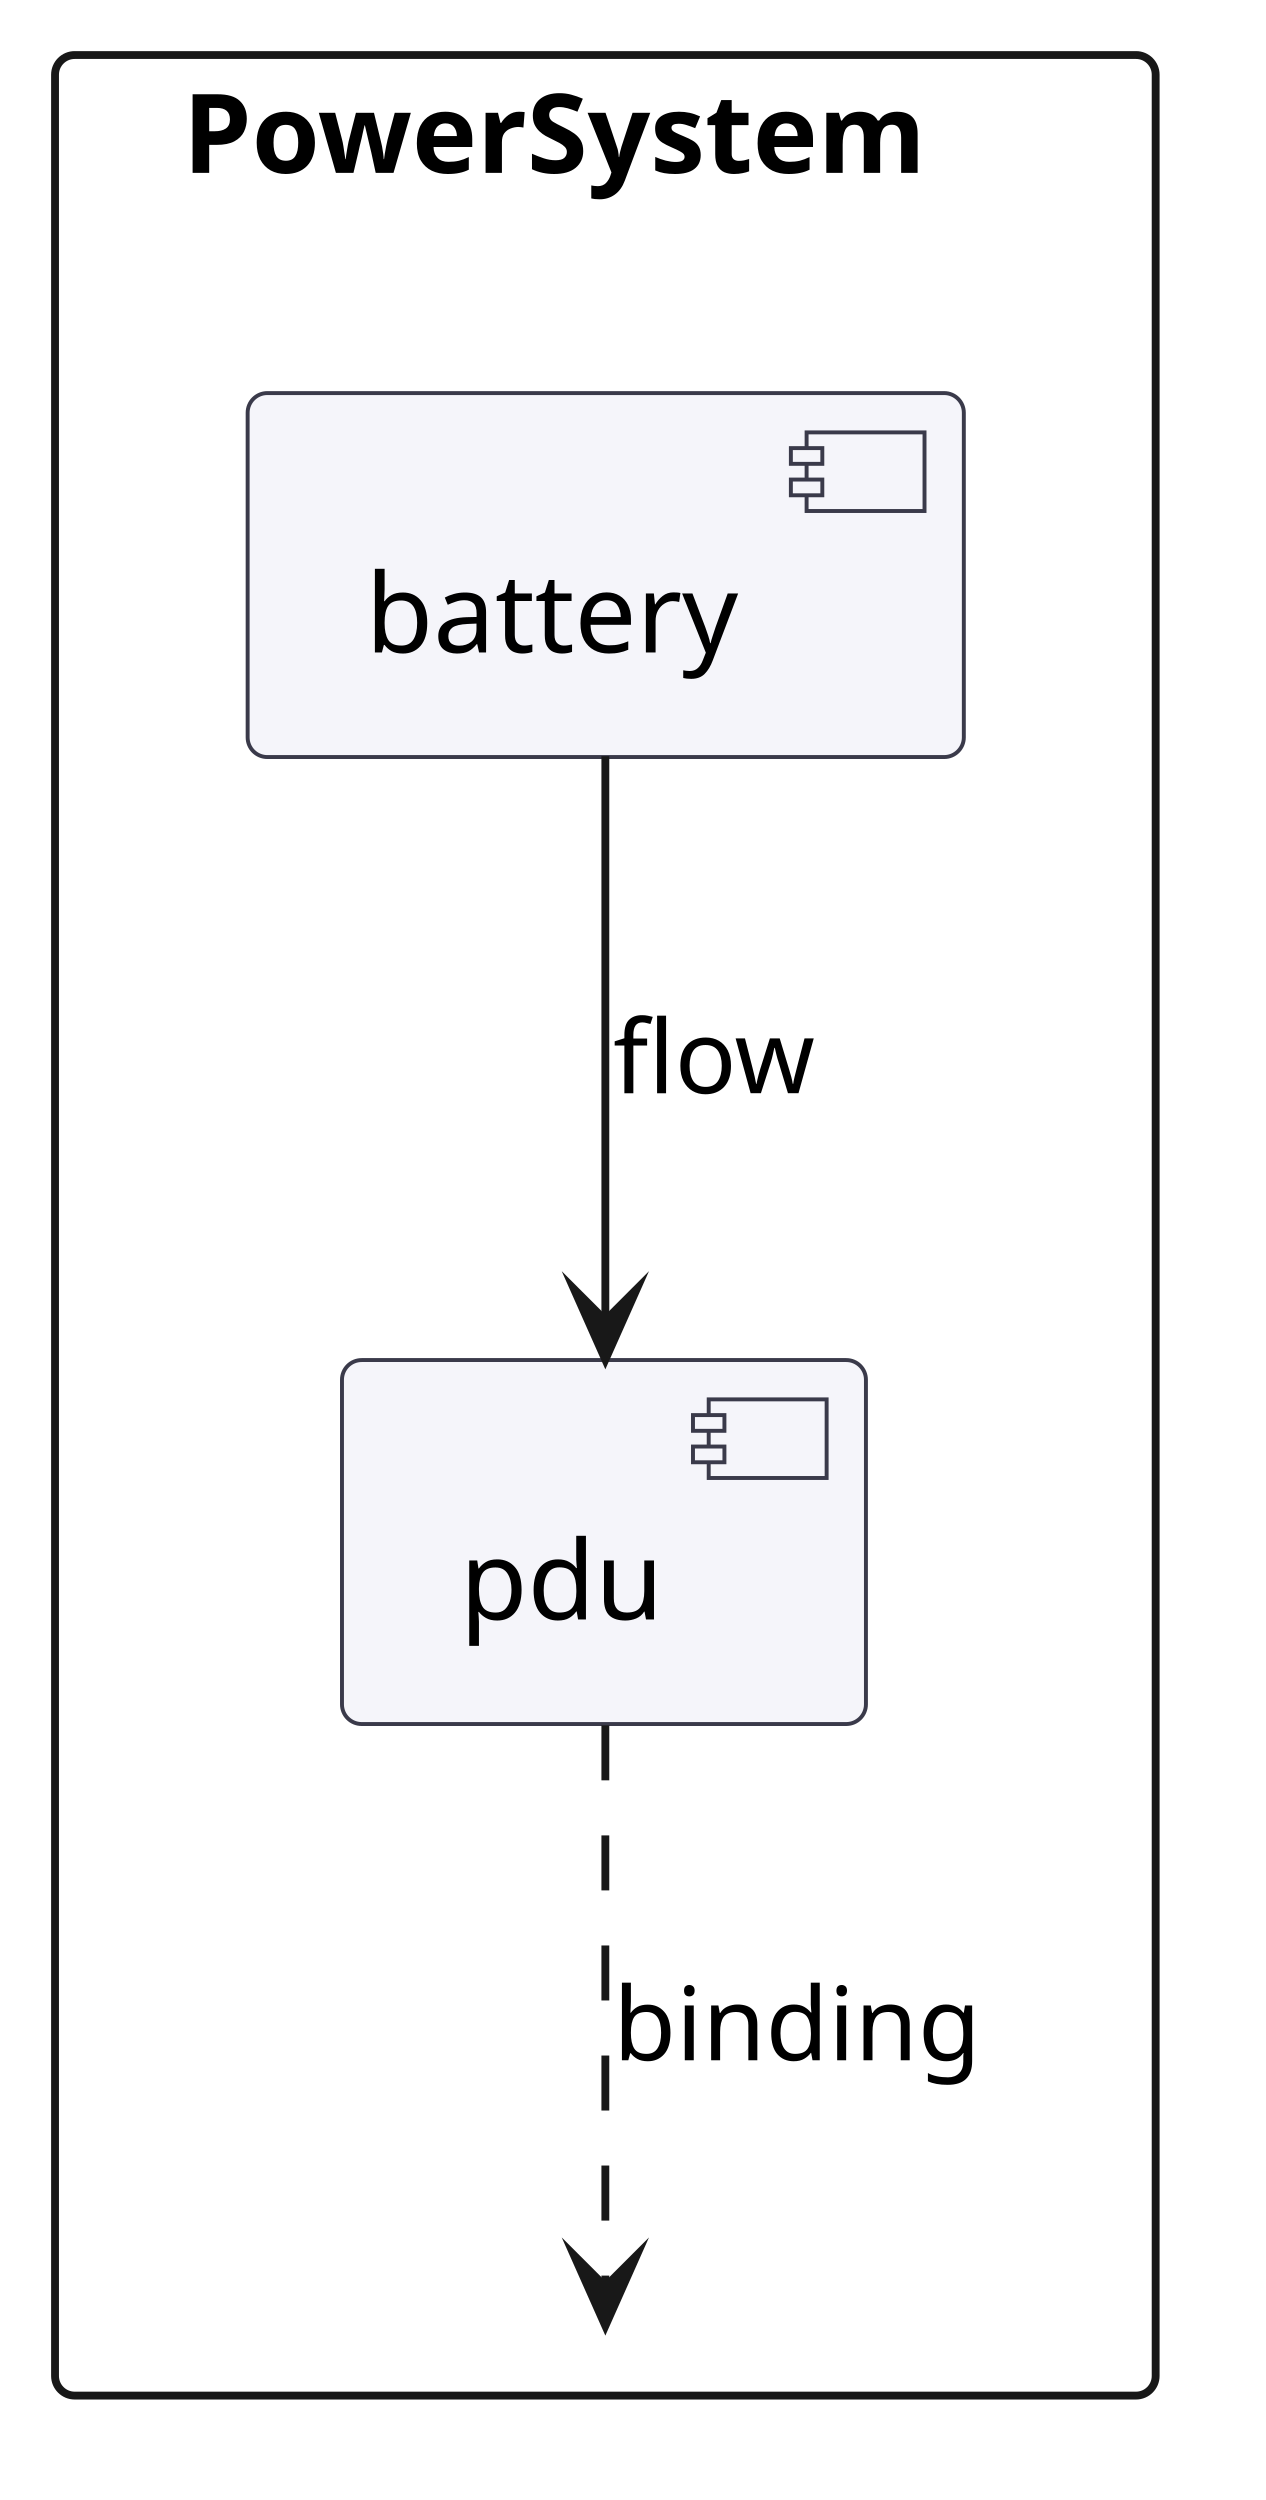
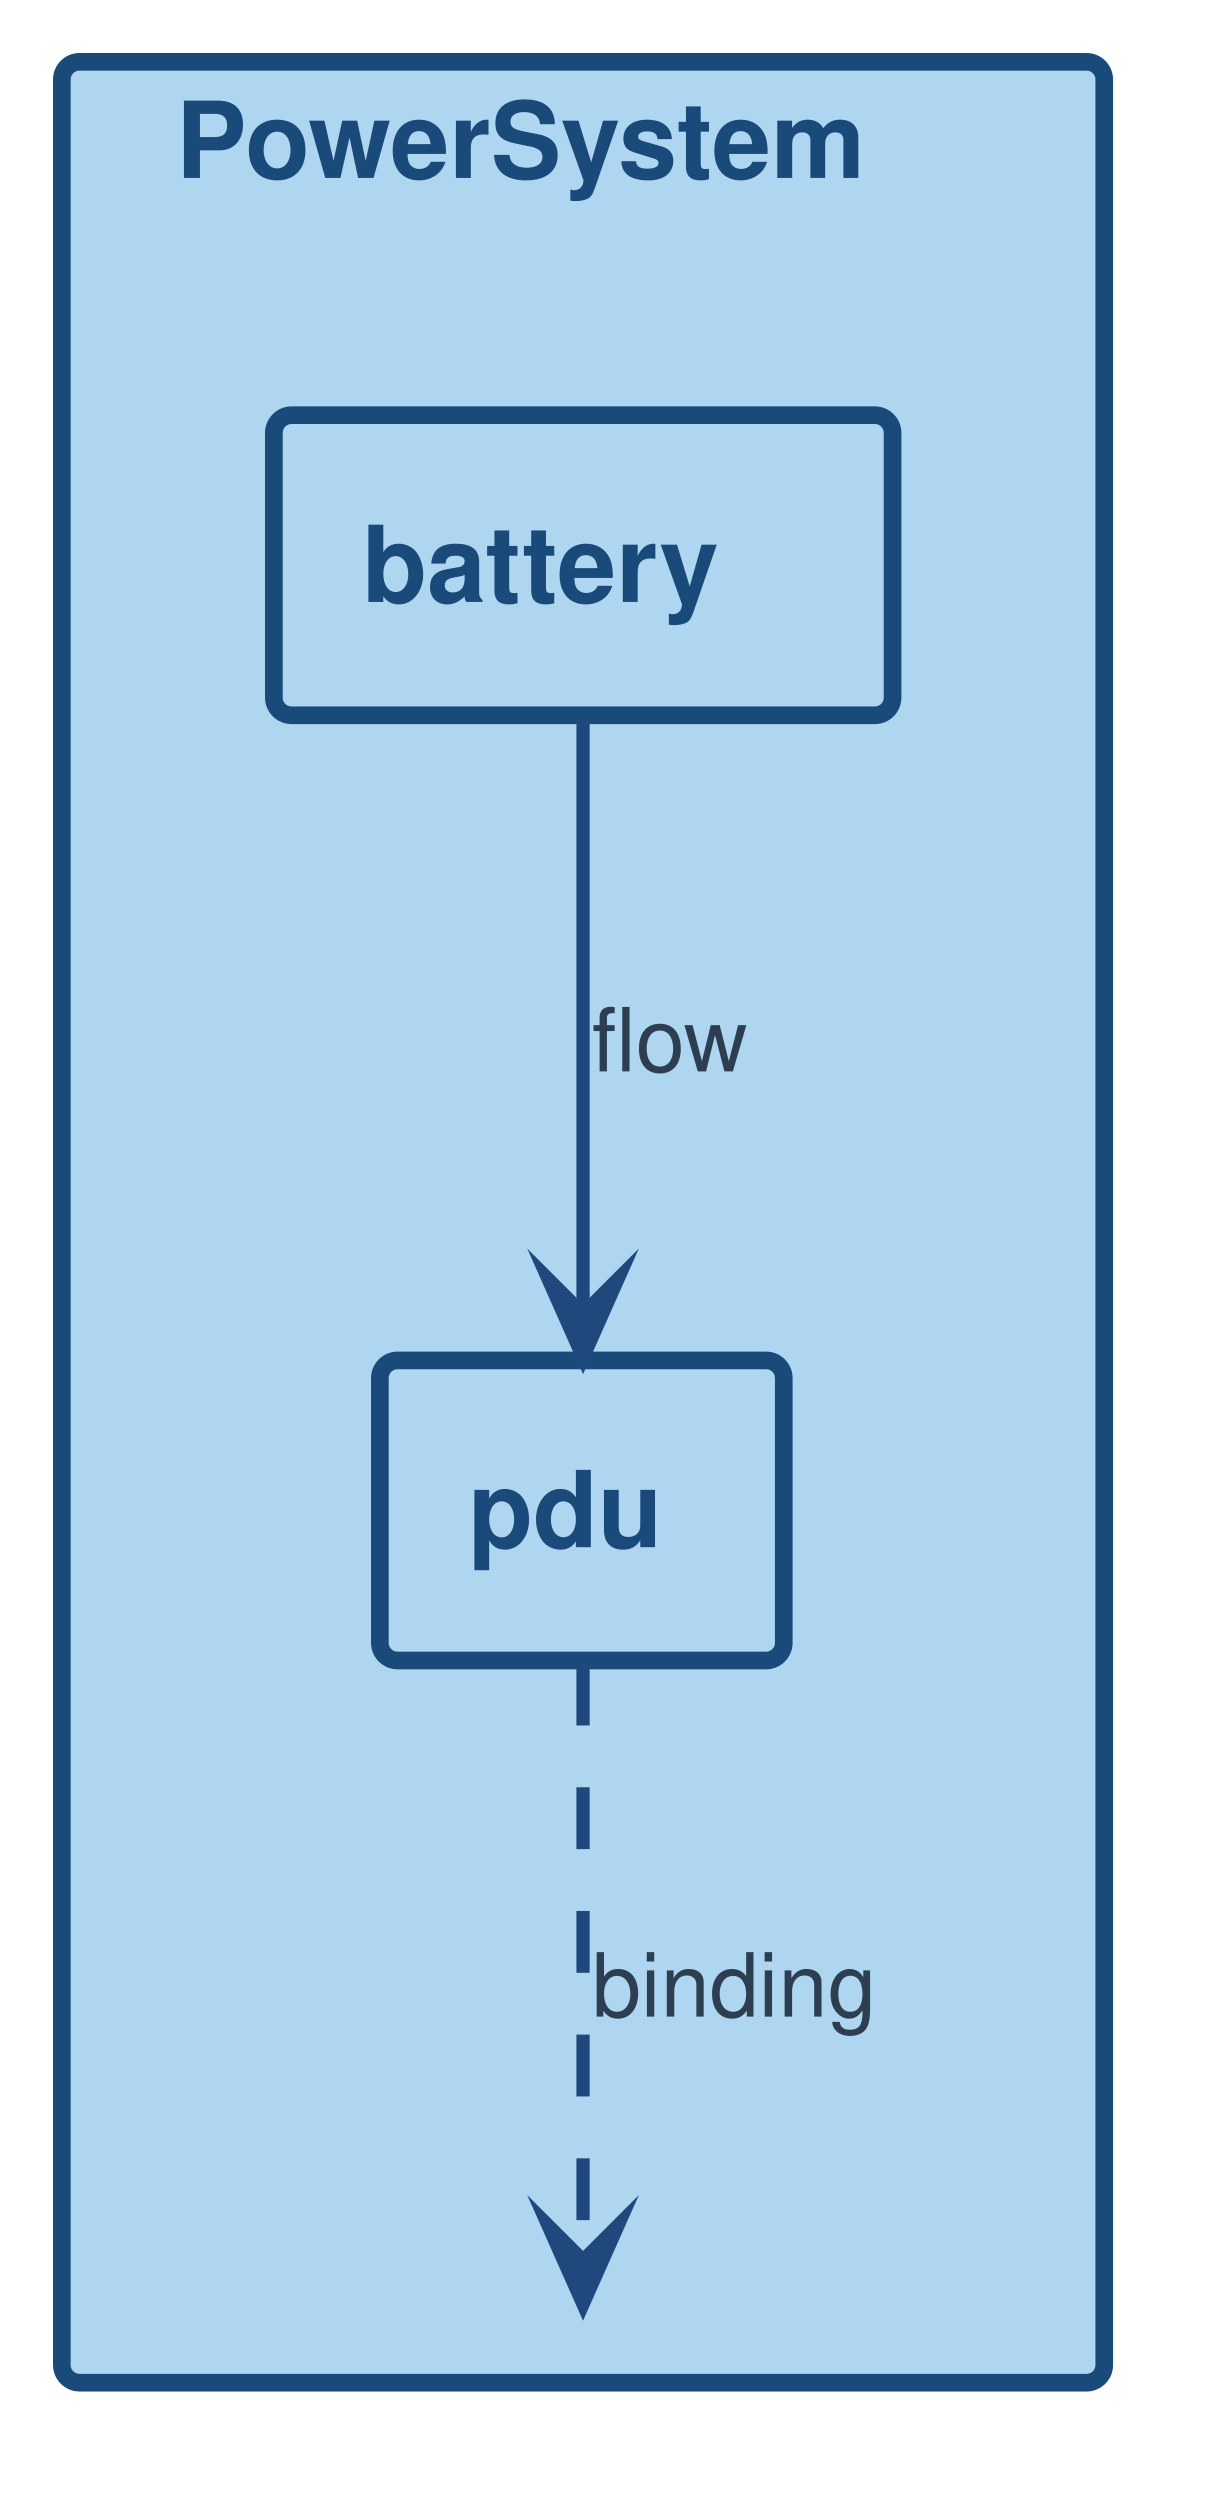
- <svg xmlns="http://www.w3.org/2000/svg" xmlns:xlink="http://www.w3.org/1999/xlink" contentStyleType="text/css" data-diagram-type="DESCRIPTION" height="318px" preserveAspectRatio="none" style="width:161px;height:318px;background:#FFFFFF;" version="1.1" viewBox="0 0 161 318" width="161px" zoomAndPan="magnify">
+ <svg xmlns="http://www.w3.org/2000/svg" xmlns:xlink="http://www.w3.org/1999/xlink" contentStyleType="text/css" data-diagram-type="CLASS" height="283px" preserveAspectRatio="none" style="width:139px;height:283px;background:#FFFFFF;" version="1.1" viewBox="0 0 139 283" width="139px" zoomAndPan="magnify">
  <defs />
  <g>
-     <g class="cluster" data-qualified-name="s_boundary" data-source-line="6" id="ent0001">
+     <g class="cluster" data-qualified-name="s_boundary" data-source-line="3" id="ent0001">
      <a href="https://github.com/sjames/syscribe/blob/main/model/UAV/Power/PowerSystem.md" target="_top" title="https://github.com/sjames/syscribe/blob/main/model/UAV/Power/PowerSystem.md" xlink:actuate="onRequest" xlink:href="https://github.com/sjames/syscribe/blob/main/model/UAV/Power/PowerSystem.md" xlink:show="new" xlink:title="https://github.com/sjames/syscribe/blob/main/model/UAV/Power/PowerSystem.md" xlink:type="simple">
-         <rect fill="none" height="297.72" rx="2.5" ry="2.5" style="stroke:#181818;stroke-width:1;" width="140" x="7" y="7" />
-         <text fill="#000000" font-family="sans-serif" font-size="14" font-weight="700" lengthAdjust="spacing" textLength="107.529" x="23.235" y="21.995">PowerSystem</text>
+         <rect fill="#AED6F1" height="262.72" rx="2" ry="2" style="stroke:#1A4A7A;stroke-width:2;" width="118" x="7" y="7" />
+         <text fill="#1A4A7A" font-family="'Helvetica Neue, Helvetica, Arial, sans-serif'" font-size="12" font-weight="700" lengthAdjust="spacing" textLength="92.168" x="19.916" y="20.139">PowerSystem</text>
      </a>
    </g>
-     <g class="entity" data-qualified-name="s_boundary.s_battery" data-source-line="7" id="ent0002">
+     <g class="entity" data-qualified-name="s_boundary.s_battery" data-source-line="4" id="ent0002">
      <a href="https://github.com/sjames/syscribe/blob/main/model/UAV/Power/PowerSystem/battery.md" target="_top" title="https://github.com/sjames/syscribe/blob/main/model/UAV/Power/PowerSystem/battery.md" xlink:actuate="onRequest" xlink:href="https://github.com/sjames/syscribe/blob/main/model/UAV/Power/PowerSystem/battery.md" xlink:show="new" xlink:title="https://github.com/sjames/syscribe/blob/main/model/UAV/Power/PowerSystem/battery.md" xlink:type="simple">
-         <rect fill="#F5F5FA" height="46.297" rx="2.5" ry="2.5" style="stroke:#3A3A4A;stroke-width:0.5;" width="91.099" x="31.5" y="50" />
-         <rect fill="#F5F5FA" height="10" style="stroke:#3A3A4A;stroke-width:0.5;" width="15" x="102.599" y="55" />
-         <rect fill="#F5F5FA" height="2" style="stroke:#3A3A4A;stroke-width:0.5;" width="4" x="100.599" y="57" />
-         <rect fill="#F5F5FA" height="2" style="stroke:#3A3A4A;stroke-width:0.5;" width="4" x="100.599" y="61" />
-         <text fill="#000000" font-family="sans-serif" font-size="14" lengthAdjust="spacing" textLength="51.099" x="46.5" y="82.995">battery</text>
+         <rect fill="#AED6F1" height="33.969" rx="2" ry="2" style="stroke:#1A4A7A;stroke-width:2;" width="70.039" x="31" y="47" />
+         <text fill="#1A4A7A" font-family="'Helvetica Neue, Helvetica, Arial, sans-serif'" font-size="12" font-weight="700" lengthAdjust="spacing" textLength="50.039" x="41" y="68.139">battery</text>
      </a>
    </g>
-     <g class="entity" data-qualified-name="s_boundary.s_pdu" data-source-line="8" id="ent0003">
+     <g class="entity" data-qualified-name="s_boundary.s_pdu" data-source-line="6" id="ent0003">
      <a href="https://github.com/sjames/syscribe/blob/main/model/UAV/Power/PowerSystem/pdu.md" target="_top" title="https://github.com/sjames/syscribe/blob/main/model/UAV/Power/PowerSystem/pdu.md" xlink:actuate="onRequest" xlink:href="https://github.com/sjames/syscribe/blob/main/model/UAV/Power/PowerSystem/pdu.md" xlink:show="new" xlink:title="https://github.com/sjames/syscribe/blob/main/model/UAV/Power/PowerSystem/pdu.md" xlink:type="simple">
-         <rect fill="#F5F5FA" height="46.297" rx="2.5" ry="2.5" style="stroke:#3A3A4A;stroke-width:0.5;" width="66.647" x="43.5" y="173" />
-         <rect fill="#F5F5FA" height="10" style="stroke:#3A3A4A;stroke-width:0.5;" width="15" x="90.147" y="178" />
-         <rect fill="#F5F5FA" height="2" style="stroke:#3A3A4A;stroke-width:0.5;" width="4" x="88.147" y="180" />
-         <rect fill="#F5F5FA" height="2" style="stroke:#3A3A4A;stroke-width:0.5;" width="4" x="88.147" y="184" />
-         <text fill="#000000" font-family="sans-serif" font-size="14" lengthAdjust="spacing" textLength="26.646" x="58.5" y="205.995">pdu</text>
+         <rect fill="#AED6F1" height="33.969" rx="2" ry="2" style="stroke:#1A4A7A;stroke-width:2;" width="45.723" x="43" y="154" />
+         <text fill="#1A4A7A" font-family="'Helvetica Neue, Helvetica, Arial, sans-serif'" font-size="12" font-weight="700" lengthAdjust="spacing" textLength="25.723" x="53" y="175.139">pdu</text>
      </a>
    </g>
-     <g class="link" data-entity-1="ent0002" data-entity-2="ent0003" data-link-type="dependency" data-source-line="11" id="lnk4">
-       <path d="M77,96.19 C77,118.03 77,146.16 77,167.95" fill="none" id="s_battery-to-s_pdu" style="stroke:#181818;stroke-width:1;" />
-       <polygon fill="#181818" points="77,172.95,81,163.95,77,167.95,73,163.95,77,172.95" style="stroke:#181818;stroke-width:1;stroke-linejoin:miter;stroke-miterlimit:10;" />
-       <text fill="#000000" font-family="sans-serif" font-size="13" lengthAdjust="spacing" textLength="26.774" x="78" y="139.067">flow</text>
+     <g class="link" data-entity-1="ent0002" data-entity-2="ent0003" data-link-type="dependency" data-source-line="10" id="lnk4">
+       <path codeLine="10" d="M66,81.41 C66,101.13 66,129.03 66,148.71" fill="none" id="s_battery-to-s_pdu" style="stroke:#1F497D;stroke-width:1.5;" />
+       <polygon fill="#1F497D" points="66,153.71,70,144.71,66,148.71,62,144.71,66,153.71" style="stroke:#1F497D;stroke-width:1.5;stroke-linejoin:miter;stroke-miterlimit:10;" />
+       <text fill="#2C3E50" font-family="'Helvetica Neue, Helvetica, Arial, sans-serif'" font-size="10" lengthAdjust="spacing" textLength="20.596" x="67" y="121.282">flow</text>
    </g>
-     <g class="link" data-entity-1="ent0003" data-entity-2="ent0001" data-link-type="dependency" data-source-line="12" id="lnk5">
-       <path d="M77,219.46 C77,247.76 77,288.06 77,290.86" fill="none" id="s_pdu-to-s_boundary" style="stroke:#181818;stroke-width:1;stroke-dasharray:7,7;" />
-       <polygon fill="#181818" points="77,295.86,81,286.86,77,290.86,73,286.86,77,295.86" style="stroke:#181818;stroke-width:1;stroke-linejoin:miter;stroke-miterlimit:10;" />
-       <text fill="#000000" font-family="sans-serif" font-size="13" lengthAdjust="spacing" textLength="48.458" x="78" y="262.067">binding</text>
+     <g class="link" data-entity-1="ent0003" data-entity-2="ent0001" data-link-type="dependency" data-source-line="11" id="lnk5">
+       <path codeLine="11" d="M66,188.32 C66,213.21 66,253.08 66,255.86" fill="none" id="s_pdu-to-s_boundary" style="stroke:#1F497D;stroke-width:1.5;stroke-dasharray:7,7;" />
+       <polygon fill="#1F497D" points="66,260.86,70,251.86,66,255.86,62,251.86,66,260.86" style="stroke:#1F497D;stroke-width:1.5;stroke-linejoin:miter;stroke-miterlimit:10;" />
+       <text fill="#2C3E50" font-family="'Helvetica Neue, Helvetica, Arial, sans-serif'" font-size="10" lengthAdjust="spacing" textLength="37.275" x="67" y="228.282">binding</text>
    </g>
  </g>
</svg>
